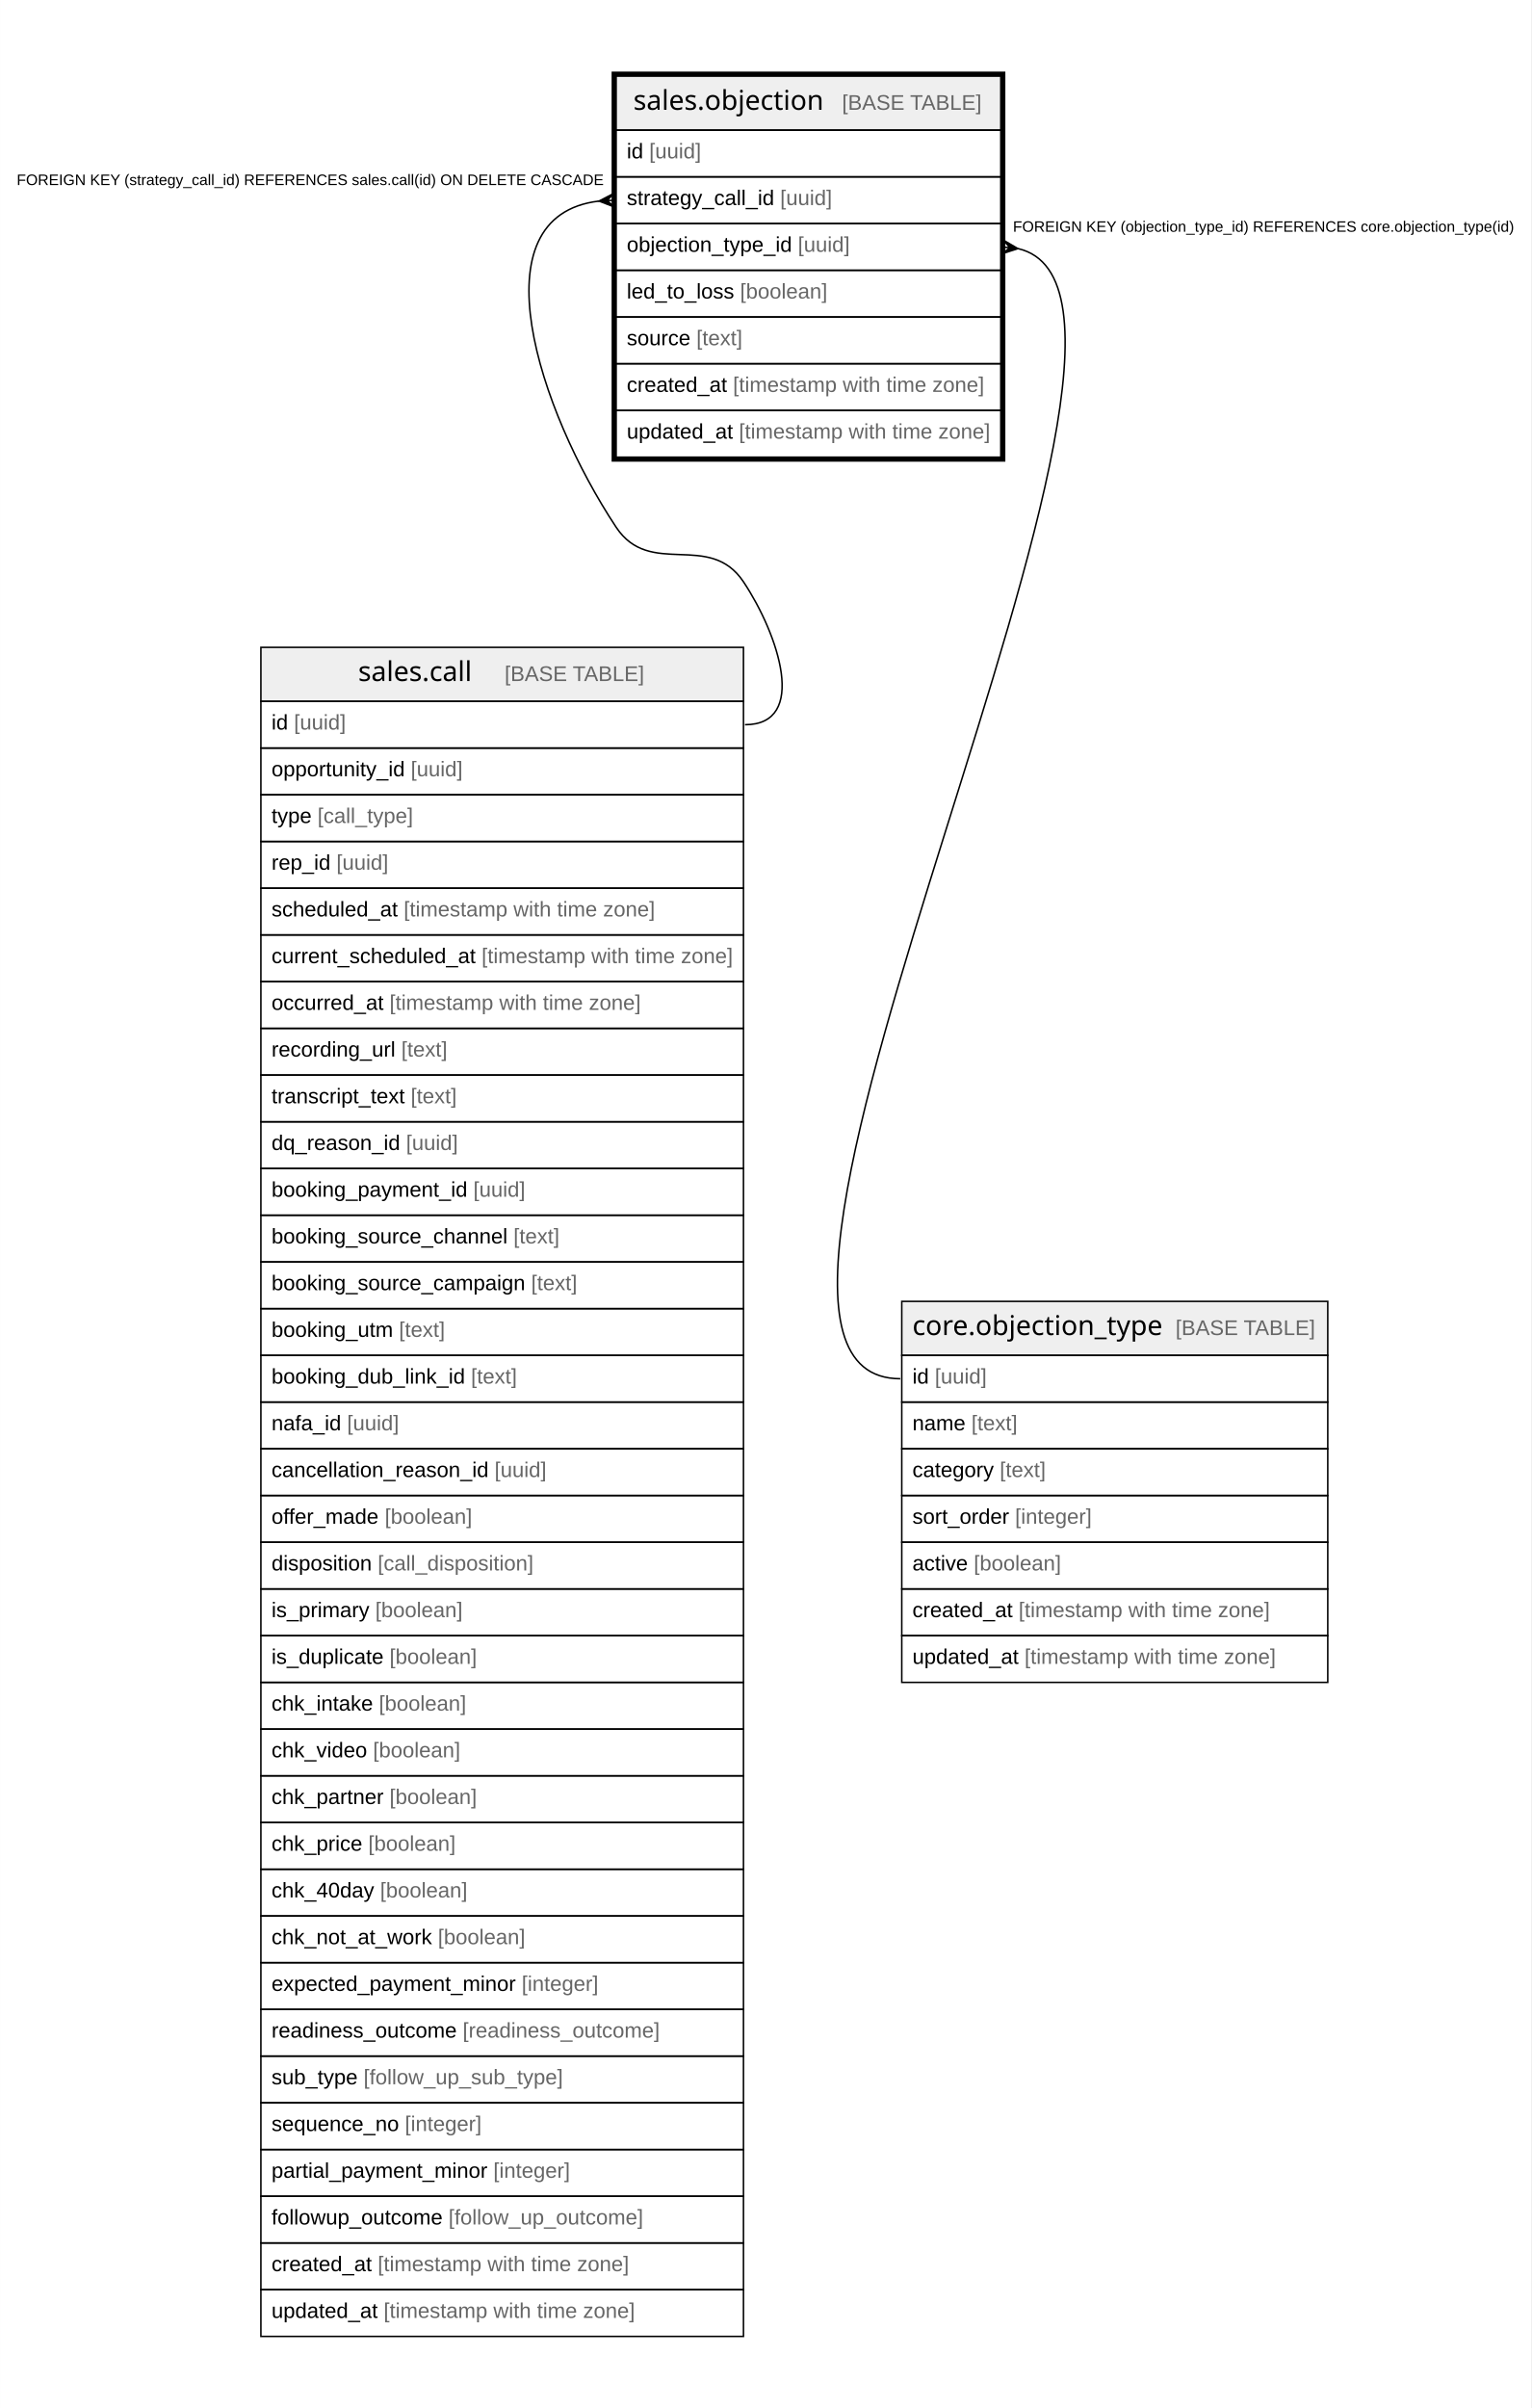
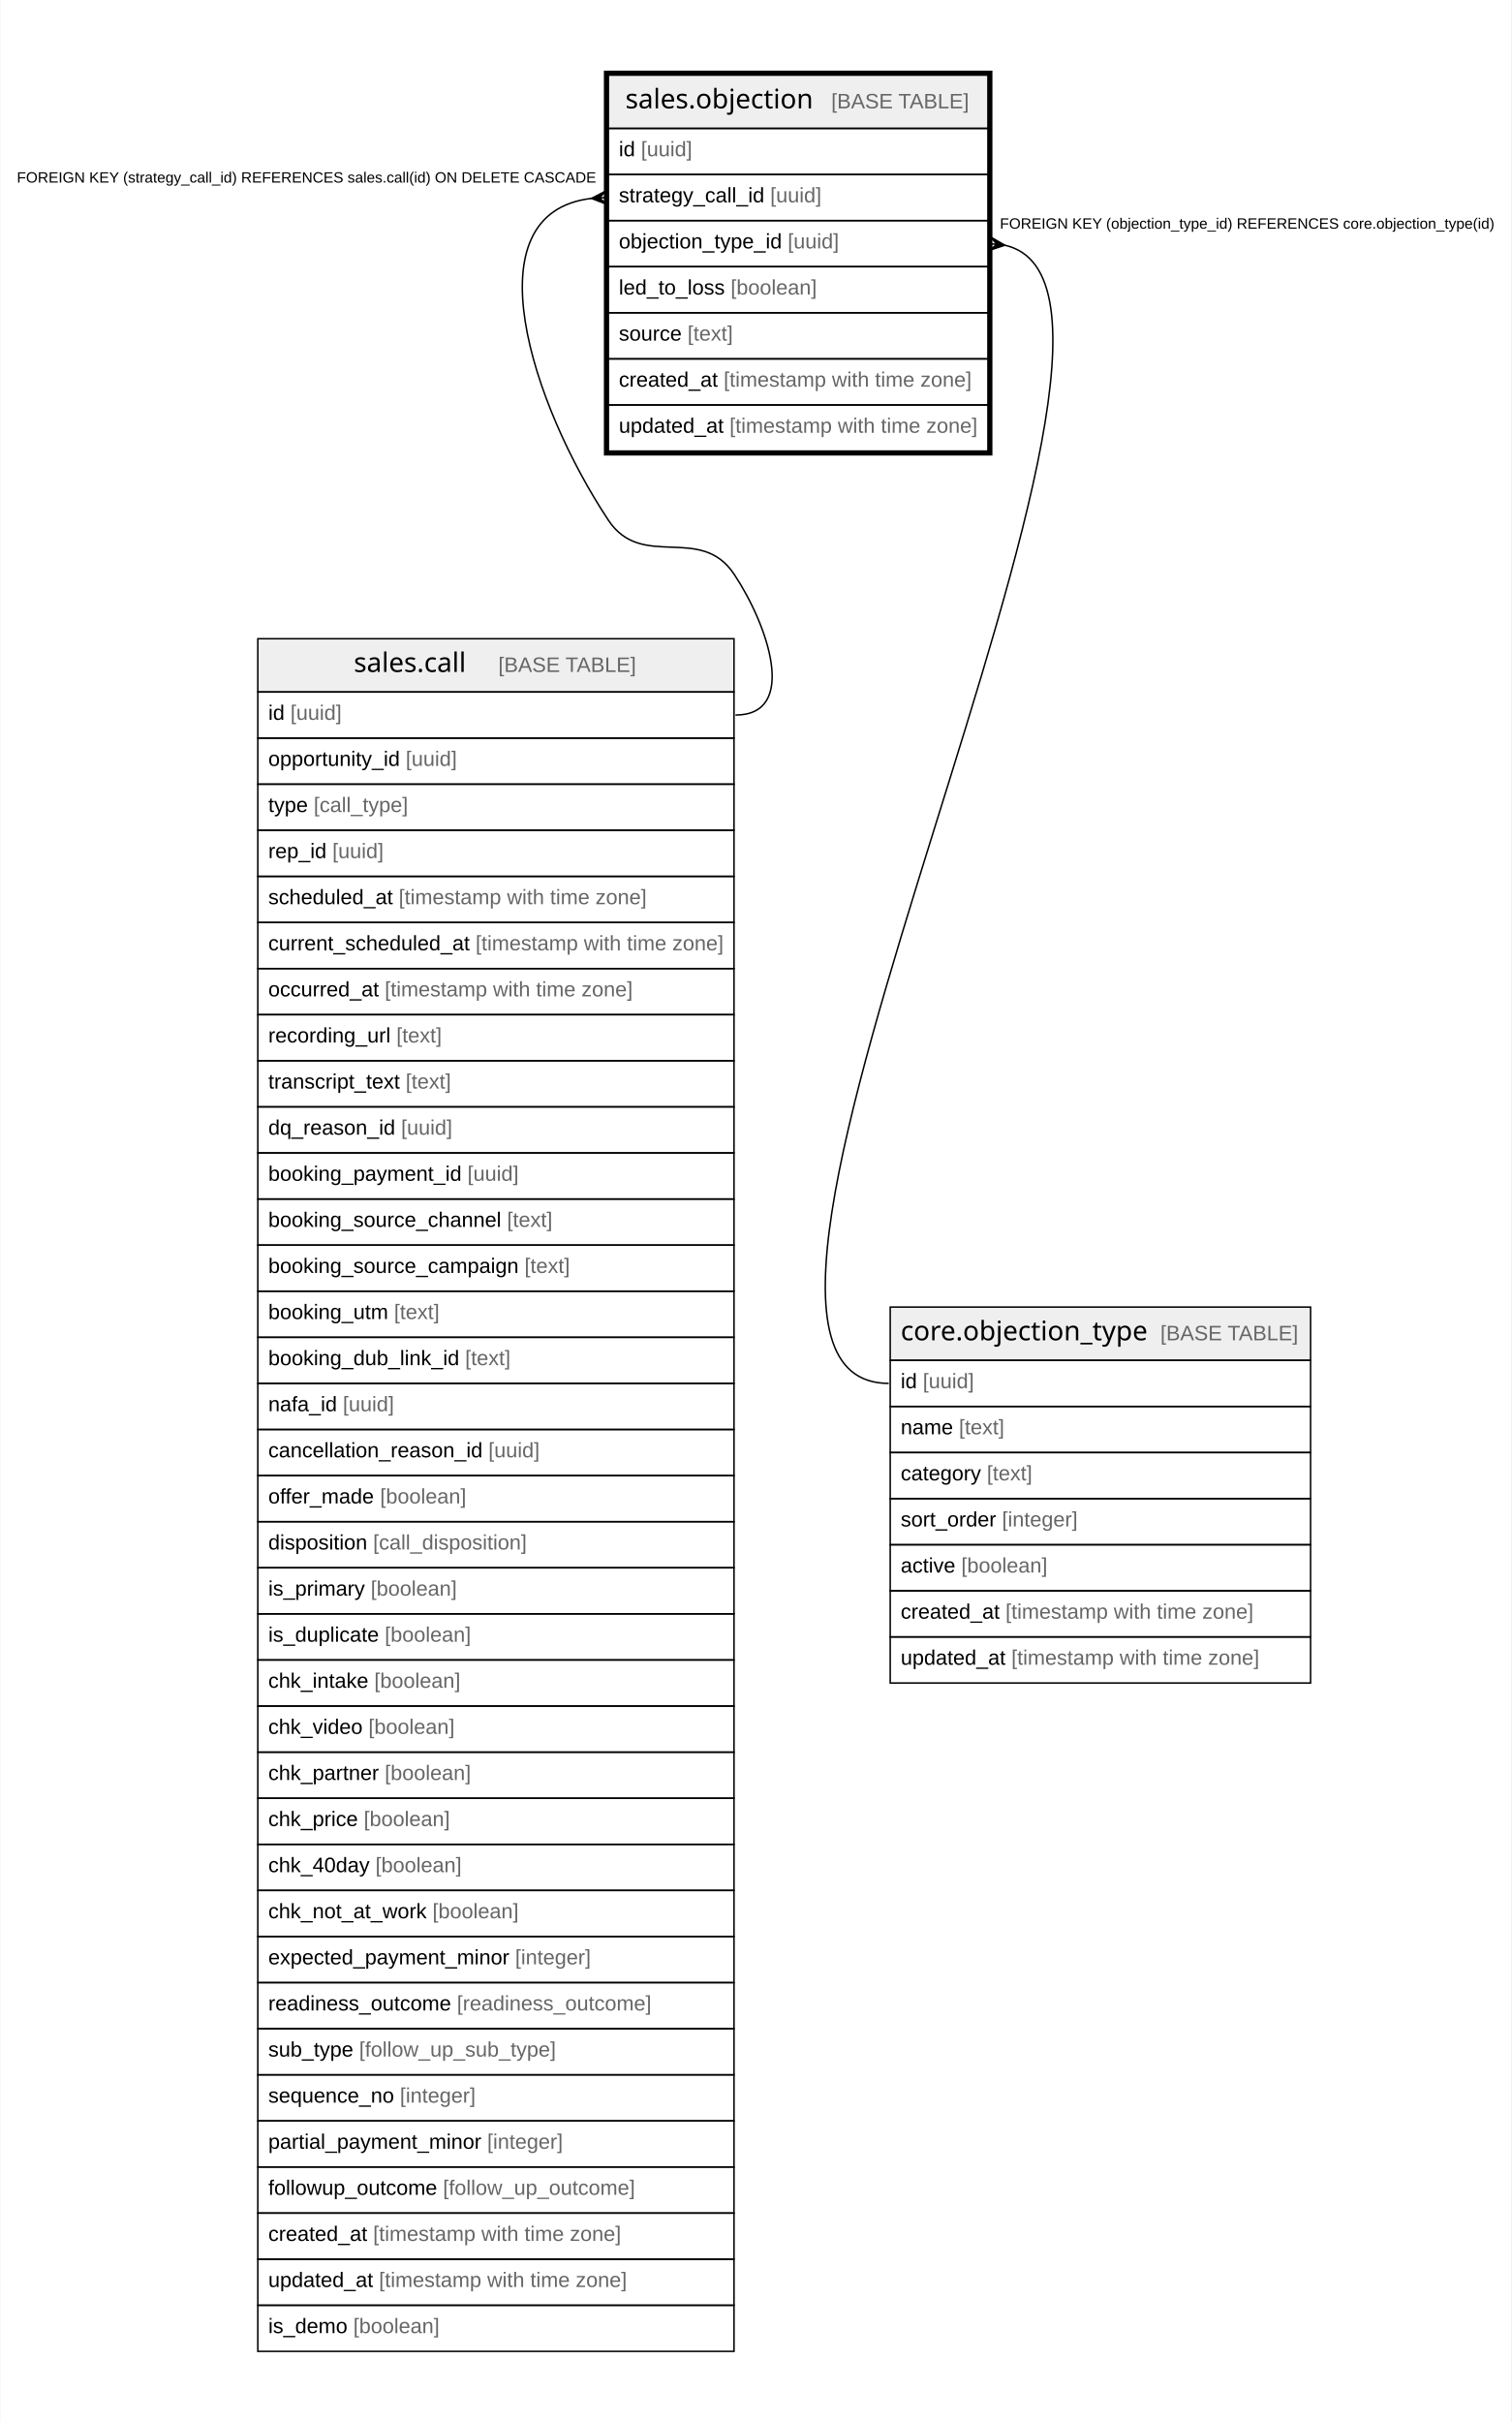
- <svg xmlns="http://www.w3.org/2000/svg" width="1010pt" height="1588pt" viewBox="0.00 0.00 1009.69 1587.60">
-   <g id="graph0" class="graph" transform="scale(1 1) rotate(0) translate(4 1583.6)">
-     <polygon fill="white" stroke="none" points="-4,4 -4,-1583.6 1005.69,-1583.6 1005.69,4 -4,4" />
+ <svg xmlns="http://www.w3.org/2000/svg" width="1010pt" height="1618pt" viewBox="0.00 0.00 1009.69 1618.40">
+   <g id="graph0" class="graph" transform="scale(1 1) rotate(0) translate(4 1614.4)">
+     <polygon fill="white" stroke="none" points="-4,4 -4,-1614.4 1005.69,-1614.4 1005.69,4 -4,4" />
    <g id="node1" class="node">
-       <polygon fill="#efefef" stroke="none" points="402.32,-1497.8 402.32,-1533.4 656,-1533.4 656,-1497.8 402.32,-1497.8" />
-       <polygon fill="none" stroke="black" points="402.32,-1497.8 402.32,-1533.4 656,-1533.4 656,-1497.8 402.32,-1497.8" />
-       <text text-anchor="start" x="413.68" y="-1511.2" font-family="Arial Bold" font-size="18.00">sales.objection</text>
-       <text text-anchor="start" x="520.15" y="-1511.2" font-family="Arial" font-size="14.00">    </text>
-       <text text-anchor="start" x="551.27" y="-1511.2" font-family="Arial" font-size="14.00" fill="#666666">[BASE TABLE]</text>
+       <polygon fill="#efefef" stroke="none" points="402.32,-1528.6 402.32,-1564.2 656,-1564.2 656,-1528.6 402.32,-1528.6" />
+       <polygon fill="none" stroke="black" points="402.32,-1528.6 402.32,-1564.2 656,-1564.2 656,-1528.6 402.32,-1528.6" />
+       <text text-anchor="start" x="413.68" y="-1542" font-family="Arial Bold" font-size="18.00">sales.objection</text>
+       <text text-anchor="start" x="520.15" y="-1542" font-family="Arial" font-size="14.00">    </text>
+       <text text-anchor="start" x="551.27" y="-1542" font-family="Arial" font-size="14.00" fill="#666666">[BASE TABLE]</text>
+       <polygon fill="none" stroke="black" points="402.32,-1497.8 402.32,-1528.6 656,-1528.6 656,-1497.8 402.32,-1497.8" />
+       <text text-anchor="start" x="409.32" y="-1510" font-family="Arial" font-size="14.00">id </text>
+       <text text-anchor="start" x="424.11" y="-1510" font-family="Arial" font-size="14.00" fill="#666666">[uuid]</text>
      <polygon fill="none" stroke="black" points="402.32,-1467 402.32,-1497.8 656,-1497.8 656,-1467 402.32,-1467" />
-       <text text-anchor="start" x="409.32" y="-1479.2" font-family="Arial" font-size="14.00">id </text>
-       <text text-anchor="start" x="424.11" y="-1479.2" font-family="Arial" font-size="14.00" fill="#666666">[uuid]</text>
+       <text text-anchor="start" x="409.32" y="-1479.2" font-family="Arial" font-size="14.00">strategy_call_id </text>
+       <text text-anchor="start" x="510.48" y="-1479.2" font-family="Arial" font-size="14.00" fill="#666666">[uuid]</text>
      <polygon fill="none" stroke="black" points="402.32,-1436.2 402.32,-1467 656,-1467 656,-1436.2 402.32,-1436.2" />
-       <text text-anchor="start" x="409.32" y="-1448.4" font-family="Arial" font-size="14.00">strategy_call_id </text>
-       <text text-anchor="start" x="510.48" y="-1448.4" font-family="Arial" font-size="14.00" fill="#666666">[uuid]</text>
+       <text text-anchor="start" x="409.32" y="-1448.4" font-family="Arial" font-size="14.00">objection_type_id </text>
+       <text text-anchor="start" x="522.18" y="-1448.4" font-family="Arial" font-size="14.00" fill="#666666">[uuid]</text>
      <polygon fill="none" stroke="black" points="402.32,-1405.4 402.32,-1436.2 656,-1436.2 656,-1405.4 402.32,-1405.4" />
-       <text text-anchor="start" x="409.32" y="-1417.6" font-family="Arial" font-size="14.00">objection_type_id </text>
-       <text text-anchor="start" x="522.18" y="-1417.6" font-family="Arial" font-size="14.00" fill="#666666">[uuid]</text>
+       <text text-anchor="start" x="409.32" y="-1417.6" font-family="Arial" font-size="14.00">led_to_loss </text>
+       <text text-anchor="start" x="484.04" y="-1417.6" font-family="Arial" font-size="14.00" fill="#666666">[boolean]</text>
      <polygon fill="none" stroke="black" points="402.32,-1374.6 402.32,-1405.4 656,-1405.4 656,-1374.6 402.32,-1374.6" />
-       <text text-anchor="start" x="409.32" y="-1386.8" font-family="Arial" font-size="14.00">led_to_loss </text>
-       <text text-anchor="start" x="484.04" y="-1386.8" font-family="Arial" font-size="14.00" fill="#666666">[boolean]</text>
+       <text text-anchor="start" x="409.32" y="-1386.8" font-family="Arial" font-size="14.00">source </text>
+       <text text-anchor="start" x="455.23" y="-1386.8" font-family="Arial" font-size="14.00" fill="#666666">[text]</text>
      <polygon fill="none" stroke="black" points="402.32,-1343.8 402.32,-1374.6 656,-1374.6 656,-1343.8 402.32,-1343.8" />
-       <text text-anchor="start" x="409.32" y="-1356" font-family="Arial" font-size="14.00">source </text>
-       <text text-anchor="start" x="455.23" y="-1356" font-family="Arial" font-size="14.00" fill="#666666">[text]</text>
+       <text text-anchor="start" x="409.32" y="-1356" font-family="Arial" font-size="14.00">created_at </text>
+       <text text-anchor="start" x="479.37" y="-1356" font-family="Arial" font-size="14.00" fill="#666666">[timestamp with time zone]</text>
      <polygon fill="none" stroke="black" points="402.32,-1313 402.32,-1343.8 656,-1343.8 656,-1313 402.32,-1313" />
-       <text text-anchor="start" x="409.32" y="-1325.2" font-family="Arial" font-size="14.00">created_at </text>
-       <text text-anchor="start" x="479.37" y="-1325.2" font-family="Arial" font-size="14.00" fill="#666666">[timestamp with time zone]</text>
-       <polygon fill="none" stroke="black" points="402.32,-1282.2 402.32,-1313 656,-1313 656,-1282.2 402.32,-1282.2" />
-       <text text-anchor="start" x="409.32" y="-1294.4" font-family="Arial" font-size="14.00">updated_at </text>
-       <text text-anchor="start" x="483.28" y="-1294.4" font-family="Arial" font-size="14.00" fill="#666666">[timestamp with time zone]</text>
-       <polygon fill="none" stroke="black" stroke-width="3" points="400.82,-1280.7 400.82,-1534.9 657.5,-1534.9 657.5,-1280.7 400.82,-1280.7" />
+       <text text-anchor="start" x="409.32" y="-1325.2" font-family="Arial" font-size="14.00">updated_at </text>
+       <text text-anchor="start" x="483.28" y="-1325.2" font-family="Arial" font-size="14.00" fill="#666666">[timestamp with time zone]</text>
+       <polygon fill="none" stroke="black" stroke-width="3" points="400.82,-1311.5 400.82,-1565.7 657.5,-1565.7 657.5,-1311.5 400.82,-1311.5" />
    </g>
    <g id="node2" class="node">
-       <polygon fill="#efefef" stroke="none" points="168.03,-1121.2 168.03,-1156.8 486.29,-1156.8 486.29,-1121.2 168.03,-1121.2" />
-       <polygon fill="none" stroke="black" points="168.03,-1121.2 168.03,-1156.8 486.29,-1156.8 486.29,-1121.2 168.03,-1121.2" />
-       <text text-anchor="start" x="232.18" y="-1134.6" font-family="Arial Bold" font-size="18.00">sales.call</text>
-       <text text-anchor="start" x="297.65" y="-1134.6" font-family="Arial" font-size="14.00">    </text>
-       <text text-anchor="start" x="328.77" y="-1134.6" font-family="Arial" font-size="14.00" fill="#666666">[BASE TABLE]</text>
+       <polygon fill="#efefef" stroke="none" points="168.03,-1152 168.03,-1187.6 486.29,-1187.6 486.29,-1152 168.03,-1152" />
+       <polygon fill="none" stroke="black" points="168.03,-1152 168.03,-1187.6 486.29,-1187.6 486.29,-1152 168.03,-1152" />
+       <text text-anchor="start" x="232.18" y="-1165.4" font-family="Arial Bold" font-size="18.00">sales.call</text>
+       <text text-anchor="start" x="297.65" y="-1165.4" font-family="Arial" font-size="14.00">    </text>
+       <text text-anchor="start" x="328.77" y="-1165.4" font-family="Arial" font-size="14.00" fill="#666666">[BASE TABLE]</text>
+       <polygon fill="none" stroke="black" points="168.03,-1121.2 168.03,-1152 486.29,-1152 486.29,-1121.2 168.03,-1121.2" />
+       <text text-anchor="start" x="175.03" y="-1133.4" font-family="Arial" font-size="14.00">id </text>
+       <text text-anchor="start" x="189.82" y="-1133.4" font-family="Arial" font-size="14.00" fill="#666666">[uuid]</text>
      <polygon fill="none" stroke="black" points="168.03,-1090.4 168.03,-1121.2 486.29,-1121.2 486.29,-1090.4 168.03,-1090.4" />
-       <text text-anchor="start" x="175.03" y="-1102.6" font-family="Arial" font-size="14.00">id </text>
-       <text text-anchor="start" x="189.82" y="-1102.6" font-family="Arial" font-size="14.00" fill="#666666">[uuid]</text>
+       <text text-anchor="start" x="175.03" y="-1102.6" font-family="Arial" font-size="14.00">opportunity_id </text>
+       <text text-anchor="start" x="266.87" y="-1102.6" font-family="Arial" font-size="14.00" fill="#666666">[uuid]</text>
      <polygon fill="none" stroke="black" points="168.03,-1059.6 168.03,-1090.4 486.29,-1090.4 486.29,-1059.6 168.03,-1059.6" />
-       <text text-anchor="start" x="175.03" y="-1071.8" font-family="Arial" font-size="14.00">opportunity_id </text>
-       <text text-anchor="start" x="266.87" y="-1071.8" font-family="Arial" font-size="14.00" fill="#666666">[uuid]</text>
+       <text text-anchor="start" x="175.03" y="-1071.8" font-family="Arial" font-size="14.00">type </text>
+       <text text-anchor="start" x="205.38" y="-1071.8" font-family="Arial" font-size="14.00" fill="#666666">[call_type]</text>
      <polygon fill="none" stroke="black" points="168.03,-1028.8 168.03,-1059.6 486.29,-1059.6 486.29,-1028.8 168.03,-1028.8" />
-       <text text-anchor="start" x="175.03" y="-1041" font-family="Arial" font-size="14.00">type </text>
-       <text text-anchor="start" x="205.38" y="-1041" font-family="Arial" font-size="14.00" fill="#666666">[call_type]</text>
+       <text text-anchor="start" x="175.03" y="-1041" font-family="Arial" font-size="14.00">rep_id </text>
+       <text text-anchor="start" x="217.84" y="-1041" font-family="Arial" font-size="14.00" fill="#666666">[uuid]</text>
      <polygon fill="none" stroke="black" points="168.03,-998 168.03,-1028.8 486.29,-1028.8 486.29,-998 168.03,-998" />
-       <text text-anchor="start" x="175.03" y="-1010.2" font-family="Arial" font-size="14.00">rep_id </text>
-       <text text-anchor="start" x="217.84" y="-1010.2" font-family="Arial" font-size="14.00" fill="#666666">[uuid]</text>
+       <text text-anchor="start" x="175.03" y="-1010.2" font-family="Arial" font-size="14.00">scheduled_at </text>
+       <text text-anchor="start" x="262.21" y="-1010.2" font-family="Arial" font-size="14.00" fill="#666666">[timestamp with time zone]</text>
      <polygon fill="none" stroke="black" points="168.03,-967.2 168.03,-998 486.29,-998 486.29,-967.2 168.03,-967.2" />
-       <text text-anchor="start" x="175.03" y="-979.4" font-family="Arial" font-size="14.00">scheduled_at </text>
-       <text text-anchor="start" x="262.21" y="-979.4" font-family="Arial" font-size="14.00" fill="#666666">[timestamp with time zone]</text>
+       <text text-anchor="start" x="175.03" y="-979.4" font-family="Arial" font-size="14.00">current_scheduled_at </text>
+       <text text-anchor="start" x="313.57" y="-979.4" font-family="Arial" font-size="14.00" fill="#666666">[timestamp with time zone]</text>
      <polygon fill="none" stroke="black" points="168.03,-936.4 168.03,-967.2 486.29,-967.2 486.29,-936.4 168.03,-936.4" />
-       <text text-anchor="start" x="175.03" y="-948.6" font-family="Arial" font-size="14.00">current_scheduled_at </text>
-       <text text-anchor="start" x="313.57" y="-948.6" font-family="Arial" font-size="14.00" fill="#666666">[timestamp with time zone]</text>
+       <text text-anchor="start" x="175.03" y="-948.6" font-family="Arial" font-size="14.00">occurred_at </text>
+       <text text-anchor="start" x="252.85" y="-948.6" font-family="Arial" font-size="14.00" fill="#666666">[timestamp with time zone]</text>
      <polygon fill="none" stroke="black" points="168.03,-905.6 168.03,-936.4 486.29,-936.4 486.29,-905.6 168.03,-905.6" />
-       <text text-anchor="start" x="175.03" y="-917.8" font-family="Arial" font-size="14.00">occurred_at </text>
-       <text text-anchor="start" x="252.85" y="-917.8" font-family="Arial" font-size="14.00" fill="#666666">[timestamp with time zone]</text>
+       <text text-anchor="start" x="175.03" y="-917.8" font-family="Arial" font-size="14.00">recording_url </text>
+       <text text-anchor="start" x="260.63" y="-917.8" font-family="Arial" font-size="14.00" fill="#666666">[text]</text>
      <polygon fill="none" stroke="black" points="168.03,-874.8 168.03,-905.6 486.29,-905.6 486.29,-874.8 168.03,-874.8" />
-       <text text-anchor="start" x="175.03" y="-887" font-family="Arial" font-size="14.00">recording_url </text>
-       <text text-anchor="start" x="260.63" y="-887" font-family="Arial" font-size="14.00" fill="#666666">[text]</text>
+       <text text-anchor="start" x="175.03" y="-887" font-family="Arial" font-size="14.00">transcript_text </text>
+       <text text-anchor="start" x="266.84" y="-887" font-family="Arial" font-size="14.00" fill="#666666">[text]</text>
      <polygon fill="none" stroke="black" points="168.03,-844 168.03,-874.8 486.29,-874.8 486.29,-844 168.03,-844" />
-       <text text-anchor="start" x="175.03" y="-856.2" font-family="Arial" font-size="14.00">transcript_text </text>
-       <text text-anchor="start" x="266.84" y="-856.2" font-family="Arial" font-size="14.00" fill="#666666">[text]</text>
+       <text text-anchor="start" x="175.03" y="-856.2" font-family="Arial" font-size="14.00">dq_reason_id </text>
+       <text text-anchor="start" x="263.77" y="-856.2" font-family="Arial" font-size="14.00" fill="#666666">[uuid]</text>
      <polygon fill="none" stroke="black" points="168.03,-813.2 168.03,-844 486.29,-844 486.29,-813.2 168.03,-813.2" />
-       <text text-anchor="start" x="175.03" y="-825.4" font-family="Arial" font-size="14.00">dq_reason_id </text>
-       <text text-anchor="start" x="263.77" y="-825.4" font-family="Arial" font-size="14.00" fill="#666666">[uuid]</text>
+       <text text-anchor="start" x="175.03" y="-825.4" font-family="Arial" font-size="14.00">booking_payment_id </text>
+       <text text-anchor="start" x="308.13" y="-825.4" font-family="Arial" font-size="14.00" fill="#666666">[uuid]</text>
      <polygon fill="none" stroke="black" points="168.03,-782.4 168.03,-813.2 486.29,-813.2 486.29,-782.4 168.03,-782.4" />
-       <text text-anchor="start" x="175.03" y="-794.6" font-family="Arial" font-size="14.00">booking_payment_id </text>
-       <text text-anchor="start" x="308.13" y="-794.6" font-family="Arial" font-size="14.00" fill="#666666">[uuid]</text>
+       <text text-anchor="start" x="175.03" y="-794.6" font-family="Arial" font-size="14.00">booking_source_channel </text>
+       <text text-anchor="start" x="334.59" y="-794.6" font-family="Arial" font-size="14.00" fill="#666666">[text]</text>
      <polygon fill="none" stroke="black" points="168.03,-751.6 168.03,-782.4 486.29,-782.4 486.29,-751.6 168.03,-751.6" />
-       <text text-anchor="start" x="175.03" y="-763.8" font-family="Arial" font-size="14.00">booking_source_channel </text>
-       <text text-anchor="start" x="334.59" y="-763.8" font-family="Arial" font-size="14.00" fill="#666666">[text]</text>
+       <text text-anchor="start" x="175.03" y="-763.8" font-family="Arial" font-size="14.00">booking_source_campaign </text>
+       <text text-anchor="start" x="346.26" y="-763.8" font-family="Arial" font-size="14.00" fill="#666666">[text]</text>
      <polygon fill="none" stroke="black" points="168.03,-720.8 168.03,-751.6 486.29,-751.6 486.29,-720.8 168.03,-720.8" />
-       <text text-anchor="start" x="175.03" y="-733" font-family="Arial" font-size="14.00">booking_source_campaign </text>
-       <text text-anchor="start" x="346.26" y="-733" font-family="Arial" font-size="14.00" fill="#666666">[text]</text>
+       <text text-anchor="start" x="175.03" y="-733" font-family="Arial" font-size="14.00">booking_utm </text>
+       <text text-anchor="start" x="259.08" y="-733" font-family="Arial" font-size="14.00" fill="#666666">[text]</text>
      <polygon fill="none" stroke="black" points="168.03,-690 168.03,-720.8 486.29,-720.8 486.29,-690 168.03,-690" />
-       <text text-anchor="start" x="175.03" y="-702.2" font-family="Arial" font-size="14.00">booking_utm </text>
-       <text text-anchor="start" x="259.08" y="-702.2" font-family="Arial" font-size="14.00" fill="#666666">[text]</text>
+       <text text-anchor="start" x="175.03" y="-702.2" font-family="Arial" font-size="14.00">booking_dub_link_id </text>
+       <text text-anchor="start" x="306.58" y="-702.2" font-family="Arial" font-size="14.00" fill="#666666">[text]</text>
      <polygon fill="none" stroke="black" points="168.03,-659.2 168.03,-690 486.29,-690 486.29,-659.2 168.03,-659.2" />
-       <text text-anchor="start" x="175.03" y="-671.4" font-family="Arial" font-size="14.00">booking_dub_link_id </text>
-       <text text-anchor="start" x="306.58" y="-671.4" font-family="Arial" font-size="14.00" fill="#666666">[text]</text>
+       <text text-anchor="start" x="175.03" y="-671.4" font-family="Arial" font-size="14.00">nafa_id </text>
+       <text text-anchor="start" x="224.85" y="-671.4" font-family="Arial" font-size="14.00" fill="#666666">[uuid]</text>
      <polygon fill="none" stroke="black" points="168.03,-628.4 168.03,-659.2 486.29,-659.2 486.29,-628.4 168.03,-628.4" />
-       <text text-anchor="start" x="175.03" y="-640.6" font-family="Arial" font-size="14.00">nafa_id </text>
-       <text text-anchor="start" x="224.85" y="-640.6" font-family="Arial" font-size="14.00" fill="#666666">[uuid]</text>
+       <text text-anchor="start" x="175.03" y="-640.6" font-family="Arial" font-size="14.00">cancellation_reason_id </text>
+       <text text-anchor="start" x="322.13" y="-640.6" font-family="Arial" font-size="14.00" fill="#666666">[uuid]</text>
      <polygon fill="none" stroke="black" points="168.03,-597.6 168.03,-628.4 486.29,-628.4 486.29,-597.6 168.03,-597.6" />
-       <text text-anchor="start" x="175.03" y="-609.8" font-family="Arial" font-size="14.00">cancellation_reason_id </text>
-       <text text-anchor="start" x="322.13" y="-609.8" font-family="Arial" font-size="14.00" fill="#666666">[uuid]</text>
+       <text text-anchor="start" x="175.03" y="-609.8" font-family="Arial" font-size="14.00">offer_made </text>
+       <text text-anchor="start" x="249.74" y="-609.8" font-family="Arial" font-size="14.00" fill="#666666">[boolean]</text>
      <polygon fill="none" stroke="black" points="168.03,-566.8 168.03,-597.6 486.29,-597.6 486.29,-566.8 168.03,-566.8" />
-       <text text-anchor="start" x="175.03" y="-579" font-family="Arial" font-size="14.00">offer_made </text>
-       <text text-anchor="start" x="249.74" y="-579" font-family="Arial" font-size="14.00" fill="#666666">[boolean]</text>
+       <text text-anchor="start" x="175.03" y="-579" font-family="Arial" font-size="14.00">disposition </text>
+       <text text-anchor="start" x="245.07" y="-579" font-family="Arial" font-size="14.00" fill="#666666">[call_disposition]</text>
      <polygon fill="none" stroke="black" points="168.03,-536 168.03,-566.8 486.29,-566.8 486.29,-536 168.03,-536" />
-       <text text-anchor="start" x="175.03" y="-548.2" font-family="Arial" font-size="14.00">disposition </text>
-       <text text-anchor="start" x="245.07" y="-548.2" font-family="Arial" font-size="14.00" fill="#666666">[call_disposition]</text>
+       <text text-anchor="start" x="175.03" y="-548.2" font-family="Arial" font-size="14.00">is_primary </text>
+       <text text-anchor="start" x="243.48" y="-548.2" font-family="Arial" font-size="14.00" fill="#666666">[boolean]</text>
      <polygon fill="none" stroke="black" points="168.03,-505.2 168.03,-536 486.29,-536 486.29,-505.2 168.03,-505.2" />
-       <text text-anchor="start" x="175.03" y="-517.4" font-family="Arial" font-size="14.00">is_primary </text>
-       <text text-anchor="start" x="243.48" y="-517.4" font-family="Arial" font-size="14.00" fill="#666666">[boolean]</text>
+       <text text-anchor="start" x="175.03" y="-517.4" font-family="Arial" font-size="14.00">is_duplicate </text>
+       <text text-anchor="start" x="252.86" y="-517.4" font-family="Arial" font-size="14.00" fill="#666666">[boolean]</text>
      <polygon fill="none" stroke="black" points="168.03,-474.4 168.03,-505.2 486.29,-505.2 486.29,-474.4 168.03,-474.4" />
-       <text text-anchor="start" x="175.03" y="-486.6" font-family="Arial" font-size="14.00">is_duplicate </text>
-       <text text-anchor="start" x="252.86" y="-486.6" font-family="Arial" font-size="14.00" fill="#666666">[boolean]</text>
+       <text text-anchor="start" x="175.03" y="-486.6" font-family="Arial" font-size="14.00">chk_intake </text>
+       <text text-anchor="start" x="245.85" y="-486.6" font-family="Arial" font-size="14.00" fill="#666666">[boolean]</text>
      <polygon fill="none" stroke="black" points="168.03,-443.6 168.03,-474.4 486.29,-474.4 486.29,-443.6 168.03,-443.6" />
-       <text text-anchor="start" x="175.03" y="-455.8" font-family="Arial" font-size="14.00">chk_intake </text>
-       <text text-anchor="start" x="245.85" y="-455.8" font-family="Arial" font-size="14.00" fill="#666666">[boolean]</text>
+       <text text-anchor="start" x="175.03" y="-455.8" font-family="Arial" font-size="14.00">chk_video </text>
+       <text text-anchor="start" x="241.96" y="-455.8" font-family="Arial" font-size="14.00" fill="#666666">[boolean]</text>
      <polygon fill="none" stroke="black" points="168.03,-412.8 168.03,-443.6 486.29,-443.6 486.29,-412.8 168.03,-412.8" />
-       <text text-anchor="start" x="175.03" y="-425" font-family="Arial" font-size="14.00">chk_video </text>
-       <text text-anchor="start" x="241.96" y="-425" font-family="Arial" font-size="14.00" fill="#666666">[boolean]</text>
+       <text text-anchor="start" x="175.03" y="-425" font-family="Arial" font-size="14.00">chk_partner </text>
+       <text text-anchor="start" x="252.85" y="-425" font-family="Arial" font-size="14.00" fill="#666666">[boolean]</text>
      <polygon fill="none" stroke="black" points="168.03,-382 168.03,-412.8 486.29,-412.8 486.29,-382 168.03,-382" />
-       <text text-anchor="start" x="175.03" y="-394.2" font-family="Arial" font-size="14.00">chk_partner </text>
-       <text text-anchor="start" x="252.85" y="-394.2" font-family="Arial" font-size="14.00" fill="#666666">[boolean]</text>
+       <text text-anchor="start" x="175.03" y="-394.2" font-family="Arial" font-size="14.00">chk_price </text>
+       <text text-anchor="start" x="238.84" y="-394.2" font-family="Arial" font-size="14.00" fill="#666666">[boolean]</text>
      <polygon fill="none" stroke="black" points="168.03,-351.2 168.03,-382 486.29,-382 486.29,-351.2 168.03,-351.2" />
-       <text text-anchor="start" x="175.03" y="-363.4" font-family="Arial" font-size="14.00">chk_price </text>
-       <text text-anchor="start" x="238.84" y="-363.4" font-family="Arial" font-size="14.00" fill="#666666">[boolean]</text>
+       <text text-anchor="start" x="175.03" y="-363.4" font-family="Arial" font-size="14.00">chk_40day </text>
+       <text text-anchor="start" x="246.64" y="-363.4" font-family="Arial" font-size="14.00" fill="#666666">[boolean]</text>
      <polygon fill="none" stroke="black" points="168.03,-320.4 168.03,-351.2 486.29,-351.2 486.29,-320.4 168.03,-320.4" />
-       <text text-anchor="start" x="175.03" y="-332.6" font-family="Arial" font-size="14.00">chk_40day </text>
-       <text text-anchor="start" x="246.64" y="-332.6" font-family="Arial" font-size="14.00" fill="#666666">[boolean]</text>
+       <text text-anchor="start" x="175.03" y="-332.6" font-family="Arial" font-size="14.00">chk_not_at_work </text>
+       <text text-anchor="start" x="284.76" y="-332.6" font-family="Arial" font-size="14.00" fill="#666666">[boolean]</text>
      <polygon fill="none" stroke="black" points="168.03,-289.6 168.03,-320.4 486.29,-320.4 486.29,-289.6 168.03,-289.6" />
-       <text text-anchor="start" x="175.03" y="-301.8" font-family="Arial" font-size="14.00">chk_not_at_work </text>
-       <text text-anchor="start" x="284.76" y="-301.8" font-family="Arial" font-size="14.00" fill="#666666">[boolean]</text>
+       <text text-anchor="start" x="175.03" y="-301.8" font-family="Arial" font-size="14.00">expected_payment_minor </text>
+       <text text-anchor="start" x="340.02" y="-301.8" font-family="Arial" font-size="14.00" fill="#666666">[integer]</text>
      <polygon fill="none" stroke="black" points="168.03,-258.8 168.03,-289.6 486.29,-289.6 486.29,-258.8 168.03,-258.8" />
-       <text text-anchor="start" x="175.03" y="-271" font-family="Arial" font-size="14.00">expected_payment_minor </text>
-       <text text-anchor="start" x="340.02" y="-271" font-family="Arial" font-size="14.00" fill="#666666">[integer]</text>
+       <text text-anchor="start" x="175.03" y="-271" font-family="Arial" font-size="14.00">readiness_outcome </text>
+       <text text-anchor="start" x="301.1" y="-271" font-family="Arial" font-size="14.00" fill="#666666">[readiness_outcome]</text>
      <polygon fill="none" stroke="black" points="168.03,-228 168.03,-258.8 486.29,-258.8 486.29,-228 168.03,-228" />
-       <text text-anchor="start" x="175.03" y="-240.2" font-family="Arial" font-size="14.00">readiness_outcome </text>
-       <text text-anchor="start" x="301.1" y="-240.2" font-family="Arial" font-size="14.00" fill="#666666">[readiness_outcome]</text>
+       <text text-anchor="start" x="175.03" y="-240.2" font-family="Arial" font-size="14.00">sub_type </text>
+       <text text-anchor="start" x="235.74" y="-240.2" font-family="Arial" font-size="14.00" fill="#666666">[follow_up_sub_type]</text>
      <polygon fill="none" stroke="black" points="168.03,-197.2 168.03,-228 486.29,-228 486.29,-197.2 168.03,-197.2" />
-       <text text-anchor="start" x="175.03" y="-209.4" font-family="Arial" font-size="14.00">sub_type </text>
-       <text text-anchor="start" x="235.74" y="-209.4" font-family="Arial" font-size="14.00" fill="#666666">[follow_up_sub_type]</text>
+       <text text-anchor="start" x="175.03" y="-209.4" font-family="Arial" font-size="14.00">sequence_no </text>
+       <text text-anchor="start" x="262.99" y="-209.4" font-family="Arial" font-size="14.00" fill="#666666">[integer]</text>
      <polygon fill="none" stroke="black" points="168.03,-166.4 168.03,-197.2 486.29,-197.2 486.29,-166.4 168.03,-166.4" />
-       <text text-anchor="start" x="175.03" y="-178.6" font-family="Arial" font-size="14.00">sequence_no </text>
-       <text text-anchor="start" x="262.99" y="-178.6" font-family="Arial" font-size="14.00" fill="#666666">[integer]</text>
+       <text text-anchor="start" x="175.03" y="-178.6" font-family="Arial" font-size="14.00">partial_payment_minor </text>
+       <text text-anchor="start" x="321.33" y="-178.6" font-family="Arial" font-size="14.00" fill="#666666">[integer]</text>
      <polygon fill="none" stroke="black" points="168.03,-135.6 168.03,-166.4 486.29,-166.4 486.29,-135.6 168.03,-135.6" />
-       <text text-anchor="start" x="175.03" y="-147.8" font-family="Arial" font-size="14.00">partial_payment_minor </text>
-       <text text-anchor="start" x="321.33" y="-147.8" font-family="Arial" font-size="14.00" fill="#666666">[integer]</text>
+       <text text-anchor="start" x="175.03" y="-147.8" font-family="Arial" font-size="14.00">followup_outcome </text>
+       <text text-anchor="start" x="291.77" y="-147.8" font-family="Arial" font-size="14.00" fill="#666666">[follow_up_outcome]</text>
      <polygon fill="none" stroke="black" points="168.03,-104.8 168.03,-135.6 486.29,-135.6 486.29,-104.8 168.03,-104.8" />
-       <text text-anchor="start" x="175.03" y="-117" font-family="Arial" font-size="14.00">followup_outcome </text>
-       <text text-anchor="start" x="291.77" y="-117" font-family="Arial" font-size="14.00" fill="#666666">[follow_up_outcome]</text>
+       <text text-anchor="start" x="175.03" y="-117" font-family="Arial" font-size="14.00">created_at </text>
+       <text text-anchor="start" x="245.08" y="-117" font-family="Arial" font-size="14.00" fill="#666666">[timestamp with time zone]</text>
      <polygon fill="none" stroke="black" points="168.03,-74 168.03,-104.8 486.29,-104.8 486.29,-74 168.03,-74" />
-       <text text-anchor="start" x="175.03" y="-86.2" font-family="Arial" font-size="14.00">created_at </text>
-       <text text-anchor="start" x="245.08" y="-86.2" font-family="Arial" font-size="14.00" fill="#666666">[timestamp with time zone]</text>
+       <text text-anchor="start" x="175.03" y="-86.2" font-family="Arial" font-size="14.00">updated_at </text>
+       <text text-anchor="start" x="248.99" y="-86.2" font-family="Arial" font-size="14.00" fill="#666666">[timestamp with time zone]</text>
      <polygon fill="none" stroke="black" points="168.03,-43.2 168.03,-74 486.29,-74 486.29,-43.2 168.03,-43.2" />
-       <text text-anchor="start" x="175.03" y="-55.4" font-family="Arial" font-size="14.00">updated_at </text>
-       <text text-anchor="start" x="248.99" y="-55.4" font-family="Arial" font-size="14.00" fill="#666666">[timestamp with time zone]</text>
+       <text text-anchor="start" x="175.03" y="-55.4" font-family="Arial" font-size="14.00">is_demo </text>
+       <text text-anchor="start" x="231.84" y="-55.4" font-family="Arial" font-size="14.00" fill="#666666">[boolean]</text>
    </g>
    <g id="edge1" class="edge">
-       <path fill="none" stroke="black" d="M390.97,-1451.02C308.85,-1441.34 351.4,-1312.84 402.32,-1236 424.75,-1202.15 463.76,-1233.78 486.29,-1200 509.52,-1165.17 529.16,-1105.8 487.29,-1105.8" />
-       <polygon fill="black" stroke="black" points="391,-1451.02 400.73,-1456.07 396.33,-1451.32 400.65,-1451.56 400.65,-1451.56 400.65,-1451.56 396.33,-1451.32 401.24,-1447.09 391,-1451.02" />
-       <text text-anchor="start" x="7" y="-1461.6" font-family="Arial" font-size="10.00">FOREIGN KEY (strategy_call_id) REFERENCES sales.call(id) ON DELETE CASCADE</text>
+       <path fill="none" stroke="black" d="M390.97,-1481.82C308.85,-1472.14 351.4,-1343.64 402.32,-1266.8 424.75,-1232.95 463.76,-1264.58 486.29,-1230.8 509.52,-1195.97 529.16,-1136.6 487.29,-1136.6" />
+       <polygon fill="black" stroke="black" points="391,-1481.82 400.73,-1486.87 396.33,-1482.12 400.65,-1482.36 400.65,-1482.36 400.65,-1482.36 396.33,-1482.12 401.24,-1477.89 391,-1481.82" />
+       <text text-anchor="start" x="7" y="-1492.4" font-family="Arial" font-size="10.00">FOREIGN KEY (strategy_call_id) REFERENCES sales.call(id) ON DELETE CASCADE</text>
    </g>
    <g id="node3" class="node">
-       <polygon fill="#efefef" stroke="none" points="590.69,-690 590.69,-725.6 871.63,-725.6 871.63,-690 590.69,-690" />
-       <polygon fill="none" stroke="black" points="590.69,-690 590.69,-725.6 871.63,-725.6 871.63,-690 590.69,-690" />
-       <text text-anchor="start" x="597.69" y="-703.4" font-family="Arial Bold" font-size="18.00">core.objection_type</text>
-       <text text-anchor="start" x="740.14" y="-703.4" font-family="Arial" font-size="14.00">    </text>
-       <text text-anchor="start" x="771.25" y="-703.4" font-family="Arial" font-size="14.00" fill="#666666">[BASE TABLE]</text>
-       <polygon fill="none" stroke="black" points="590.69,-659.2 590.69,-690 871.63,-690 871.63,-659.2 590.69,-659.2" />
-       <text text-anchor="start" x="597.69" y="-671.4" font-family="Arial" font-size="14.00">id </text>
-       <text text-anchor="start" x="612.48" y="-671.4" font-family="Arial" font-size="14.00" fill="#666666">[uuid]</text>
-       <polygon fill="none" stroke="black" points="590.69,-628.4 590.69,-659.2 871.63,-659.2 871.63,-628.4 590.69,-628.4" />
-       <text text-anchor="start" x="597.69" y="-640.6" font-family="Arial" font-size="14.00">name </text>
-       <text text-anchor="start" x="636.6" y="-640.6" font-family="Arial" font-size="14.00" fill="#666666">[text]</text>
-       <polygon fill="none" stroke="black" points="590.69,-597.6 590.69,-628.4 871.63,-628.4 871.63,-597.6 590.69,-597.6" />
-       <text text-anchor="start" x="597.69" y="-609.8" font-family="Arial" font-size="14.00">category </text>
-       <text text-anchor="start" x="655.28" y="-609.8" font-family="Arial" font-size="14.00" fill="#666666">[text]</text>
-       <polygon fill="none" stroke="black" points="590.69,-566.8 590.69,-597.6 871.63,-597.6 871.63,-566.8 590.69,-566.8" />
-       <text text-anchor="start" x="597.69" y="-579" font-family="Arial" font-size="14.00">sort_order </text>
-       <text text-anchor="start" x="665.39" y="-579" font-family="Arial" font-size="14.00" fill="#666666">[integer]</text>
-       <polygon fill="none" stroke="black" points="590.69,-536 590.69,-566.8 871.63,-566.8 871.63,-536 590.69,-536" />
-       <text text-anchor="start" x="597.69" y="-548.2" font-family="Arial" font-size="14.00">active </text>
-       <text text-anchor="start" x="638.16" y="-548.2" font-family="Arial" font-size="14.00" fill="#666666">[boolean]</text>
-       <polygon fill="none" stroke="black" points="590.69,-505.2 590.69,-536 871.63,-536 871.63,-505.2 590.69,-505.2" />
-       <text text-anchor="start" x="597.69" y="-517.4" font-family="Arial" font-size="14.00">created_at </text>
-       <text text-anchor="start" x="667.74" y="-517.4" font-family="Arial" font-size="14.00" fill="#666666">[timestamp with time zone]</text>
-       <polygon fill="none" stroke="black" points="590.69,-474.4 590.69,-505.2 871.63,-505.2 871.63,-474.4 590.69,-474.4" />
-       <text text-anchor="start" x="597.69" y="-486.6" font-family="Arial" font-size="14.00">updated_at </text>
-       <text text-anchor="start" x="671.65" y="-486.6" font-family="Arial" font-size="14.00" fill="#666666">[timestamp with time zone]</text>
+       <polygon fill="#efefef" stroke="none" points="590.69,-705.4 590.69,-741 871.63,-741 871.63,-705.4 590.69,-705.4" />
+       <polygon fill="none" stroke="black" points="590.69,-705.4 590.69,-741 871.63,-741 871.63,-705.4 590.69,-705.4" />
+       <text text-anchor="start" x="597.69" y="-718.8" font-family="Arial Bold" font-size="18.00">core.objection_type</text>
+       <text text-anchor="start" x="740.14" y="-718.8" font-family="Arial" font-size="14.00">    </text>
+       <text text-anchor="start" x="771.25" y="-718.8" font-family="Arial" font-size="14.00" fill="#666666">[BASE TABLE]</text>
+       <polygon fill="none" stroke="black" points="590.69,-674.6 590.69,-705.4 871.63,-705.4 871.63,-674.6 590.69,-674.6" />
+       <text text-anchor="start" x="597.69" y="-686.8" font-family="Arial" font-size="14.00">id </text>
+       <text text-anchor="start" x="612.48" y="-686.8" font-family="Arial" font-size="14.00" fill="#666666">[uuid]</text>
+       <polygon fill="none" stroke="black" points="590.69,-643.8 590.69,-674.6 871.63,-674.6 871.63,-643.8 590.69,-643.8" />
+       <text text-anchor="start" x="597.69" y="-656" font-family="Arial" font-size="14.00">name </text>
+       <text text-anchor="start" x="636.6" y="-656" font-family="Arial" font-size="14.00" fill="#666666">[text]</text>
+       <polygon fill="none" stroke="black" points="590.69,-613 590.69,-643.8 871.63,-643.8 871.63,-613 590.69,-613" />
+       <text text-anchor="start" x="597.69" y="-625.2" font-family="Arial" font-size="14.00">category </text>
+       <text text-anchor="start" x="655.28" y="-625.2" font-family="Arial" font-size="14.00" fill="#666666">[text]</text>
+       <polygon fill="none" stroke="black" points="590.69,-582.2 590.69,-613 871.63,-613 871.63,-582.2 590.69,-582.2" />
+       <text text-anchor="start" x="597.69" y="-594.4" font-family="Arial" font-size="14.00">sort_order </text>
+       <text text-anchor="start" x="665.39" y="-594.4" font-family="Arial" font-size="14.00" fill="#666666">[integer]</text>
+       <polygon fill="none" stroke="black" points="590.69,-551.4 590.69,-582.2 871.63,-582.2 871.63,-551.4 590.69,-551.4" />
+       <text text-anchor="start" x="597.69" y="-563.6" font-family="Arial" font-size="14.00">active </text>
+       <text text-anchor="start" x="638.16" y="-563.6" font-family="Arial" font-size="14.00" fill="#666666">[boolean]</text>
+       <polygon fill="none" stroke="black" points="590.69,-520.6 590.69,-551.4 871.63,-551.4 871.63,-520.6 590.69,-520.6" />
+       <text text-anchor="start" x="597.69" y="-532.8" font-family="Arial" font-size="14.00">created_at </text>
+       <text text-anchor="start" x="667.74" y="-532.8" font-family="Arial" font-size="14.00" fill="#666666">[timestamp with time zone]</text>
+       <polygon fill="none" stroke="black" points="590.69,-489.8 590.69,-520.6 871.63,-520.6 871.63,-489.8 590.69,-489.8" />
+       <text text-anchor="start" x="597.69" y="-502" font-family="Arial" font-size="14.00">updated_at </text>
+       <text text-anchor="start" x="671.65" y="-502" font-family="Arial" font-size="14.00" fill="#666666">[timestamp with time zone]</text>
    </g>
    <g id="edge2" class="edge">
-       <path fill="none" stroke="black" d="M667.37,-1419.69C805.8,-1387.66 426.94,-674.6 589.69,-674.6" />
-       <polygon fill="black" stroke="black" points="667.28,-1419.7 656.85,-1416.29 661.97,-1420.27 657.67,-1420.73 657.67,-1420.73 657.67,-1420.73 661.97,-1420.27 657.81,-1425.24 667.28,-1419.7" />
-       <text text-anchor="start" x="664" y="-1430.8" font-family="Arial" font-size="10.00">FOREIGN KEY (objection_type_id) REFERENCES core.objection_type(id)</text>
+       <path fill="none" stroke="black" d="M667.16,-1450.56C809.68,-1419.23 423.44,-690 589.69,-690" />
+       <polygon fill="black" stroke="black" points="667.28,-1450.55 656.88,-1447.09 661.98,-1451.09 657.67,-1451.53 657.67,-1451.53 657.67,-1451.53 661.98,-1451.09 657.79,-1456.04 667.28,-1450.55" />
+       <text text-anchor="start" x="664" y="-1461.6" font-family="Arial" font-size="10.00">FOREIGN KEY (objection_type_id) REFERENCES core.objection_type(id)</text>
    </g>
  </g>
</svg>
